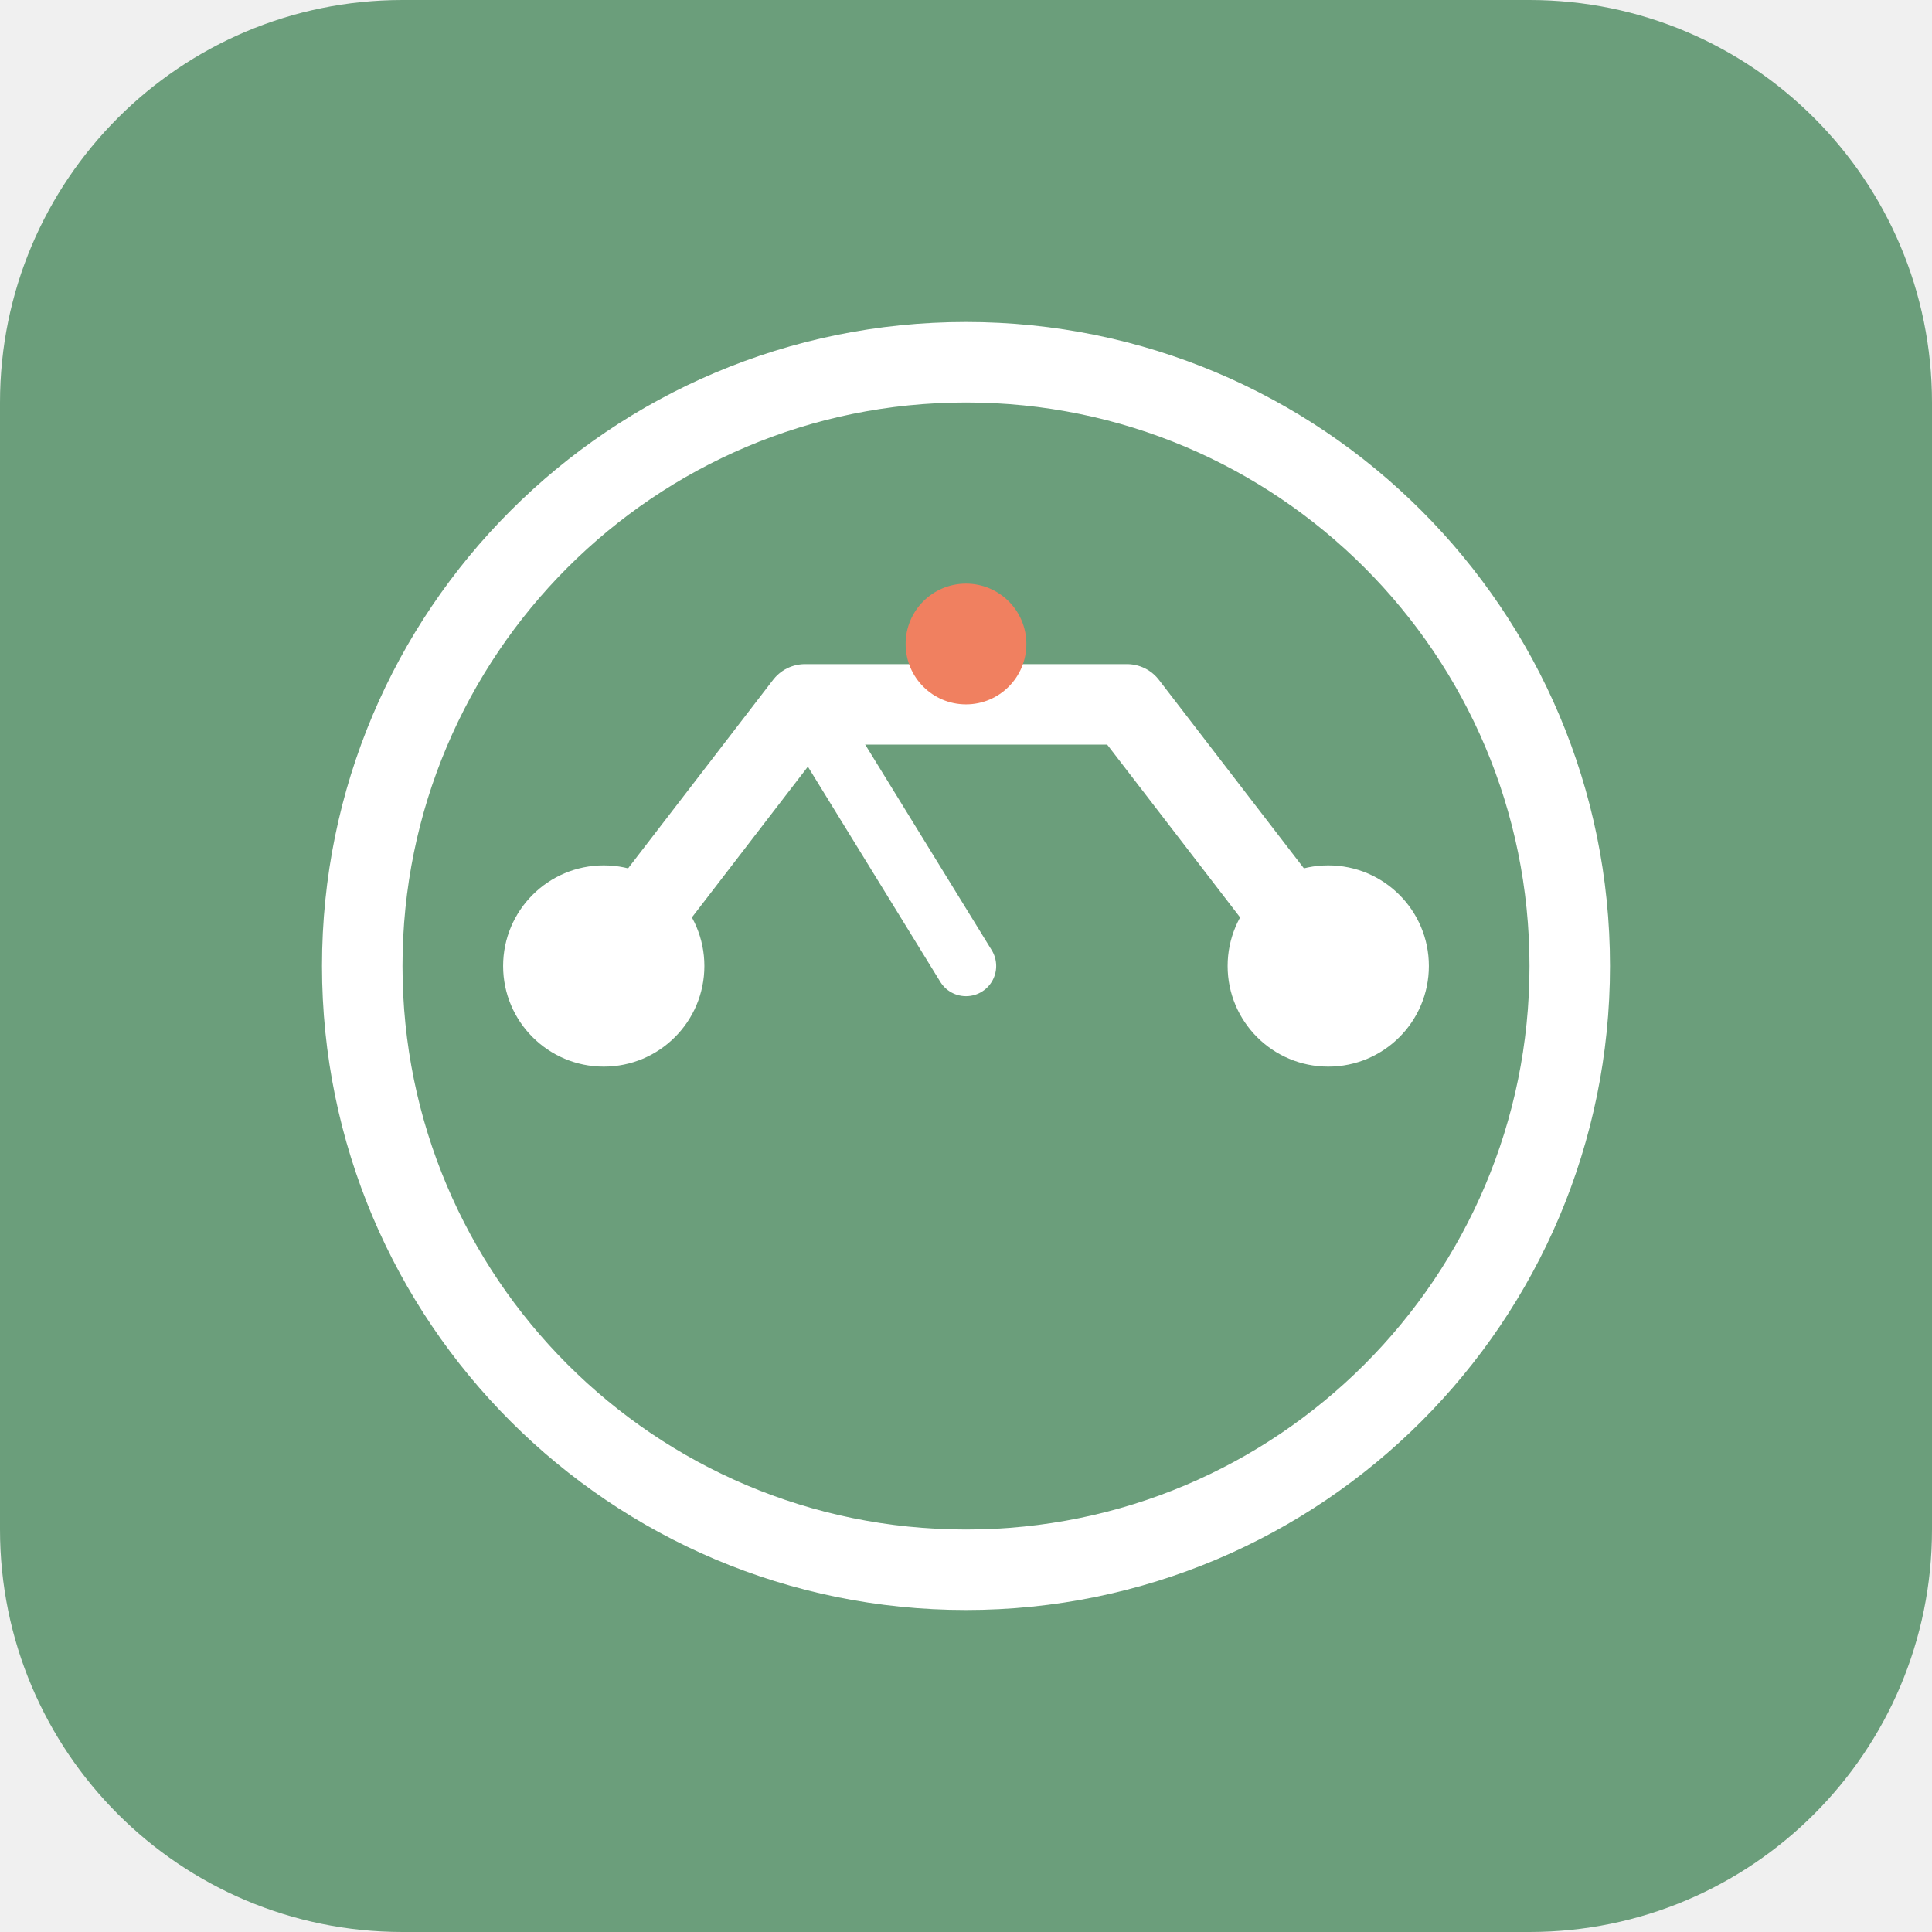
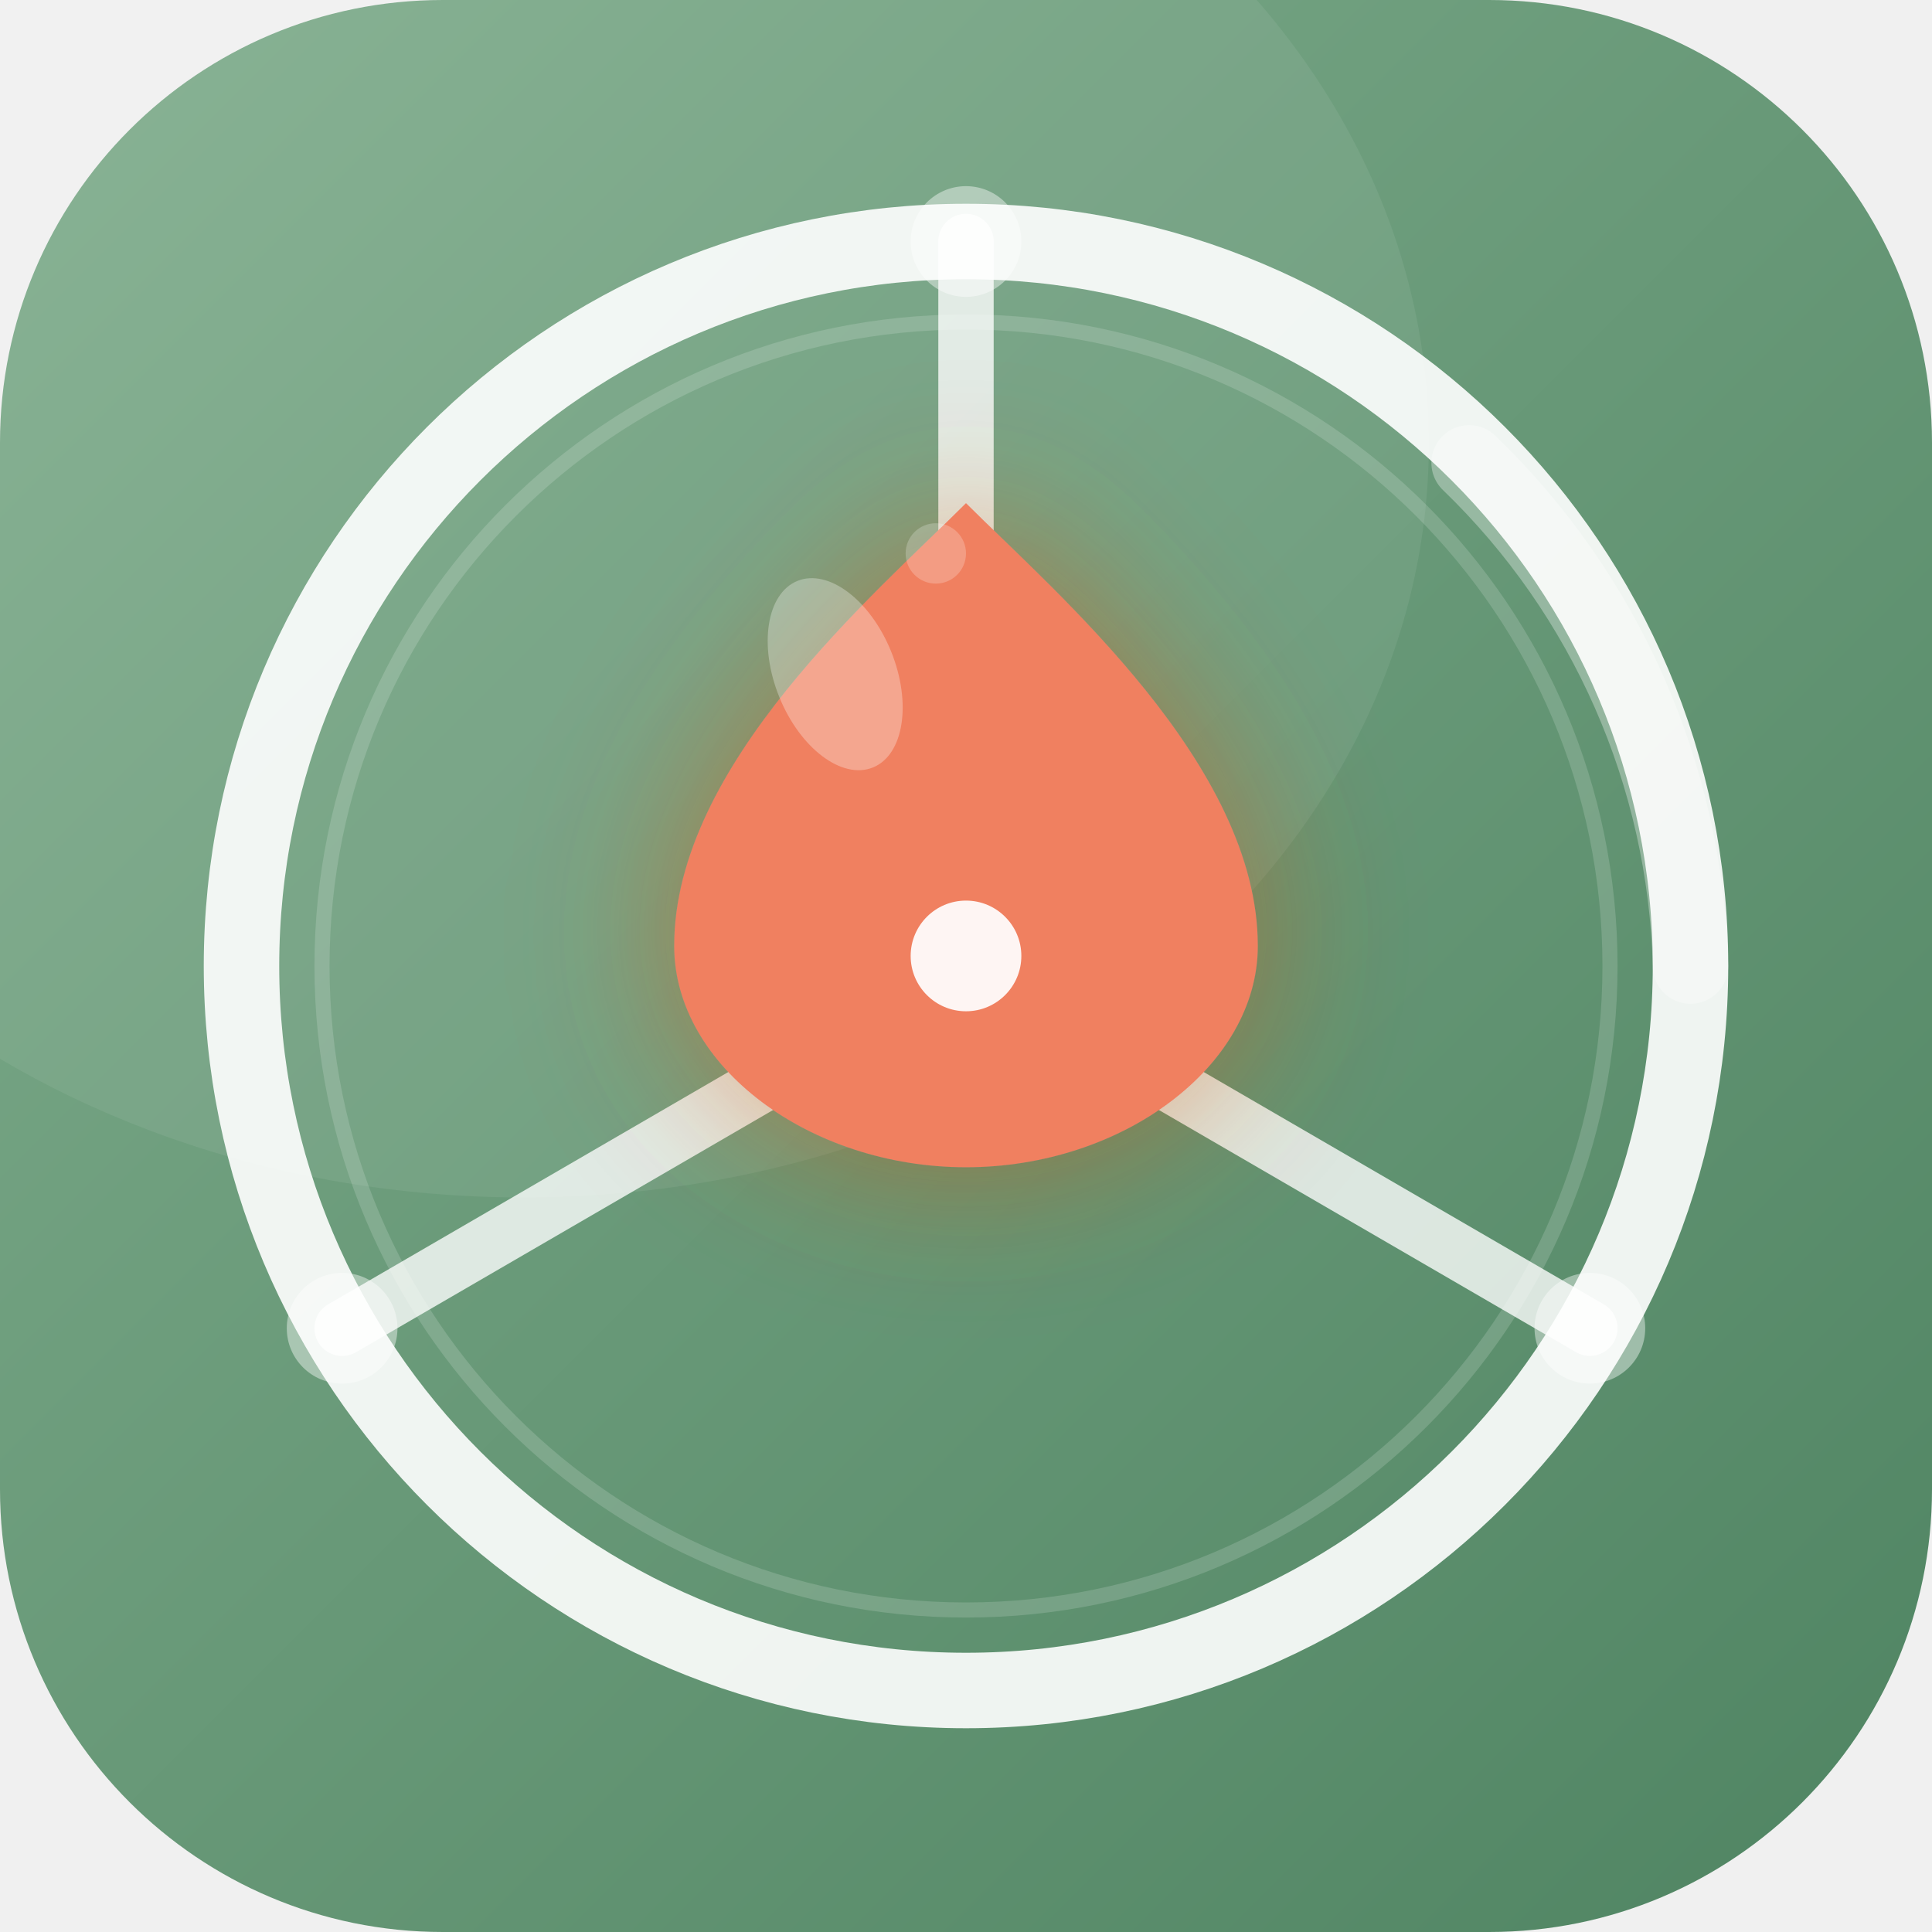
<svg xmlns="http://www.w3.org/2000/svg" viewBox="0 0 192 192">
-   <rect width="192" height="192" rx="40" fill="#6B9E7B" />
-   <circle cx="96" cy="96" r="60" fill="none" stroke="white" stroke-width="8" />
-   <circle cx="60" cy="96" r="10" fill="white" />
-   <circle cx="132" cy="96" r="10" fill="white" />
-   <path d="M60 96 L80 70 L112 70 L132 96" fill="none" stroke="white" stroke-width="8" stroke-linecap="round" stroke-linejoin="round" />
-   <path d="M80 70 L96 96" fill="none" stroke="white" stroke-width="6" stroke-linecap="round" />
-   <circle cx="96" cy="64" r="6" fill="#F08060" />
+   <defs>
+     <linearGradient id="bg" x1="0" y1="0" x2="192" y2="192" gradientUnits="userSpaceOnUse">
+       <stop offset="0%" stop-color="#80AD8D" />
+       <stop offset="100%" stop-color="#4F8462" />
+     </linearGradient>
+     <filter id="dropGlow" x="-40%" y="-40%" width="180%" height="180%">
+       <feDropShadow dx="0" dy="0" stdDeviation="8" flood-color="#E0501C" flood-opacity="0.45" />
+     </filter>
+     <filter id="rimSheen">
+       <feGaussianBlur stdDeviation="1.5" result="blur" />
+       <feComposite in="SourceGraphic" in2="blur" operator="over" />
+     </filter>
+   </defs>
+   <rect width="192" height="192" rx="44" fill="url(#bg)" />
+   <ellipse cx="52" cy="44" rx="90" ry="75" fill="rgba(255,255,255,0.07)" />
+   <circle cx="96" cy="96" r="72" fill="none" stroke="white" stroke-width="7.5" stroke-opacity="0.90" />
+   <circle cx="96" cy="96" r="64" fill="none" stroke="white" stroke-width="1.5" stroke-opacity="0.16" />
+   <path d="M146 46 A72 72 0 0 1 168 96" fill="none" stroke="white" stroke-width="7.5" stroke-linecap="round" stroke-opacity="0.32" />
+   <line x1="96" y1="24" x2="96" y2="96" stroke="white" stroke-width="5.5" stroke-linecap="round" stroke-opacity="0.78" />
+   <line x1="158" y1="132" x2="96" y2="96" stroke="white" stroke-width="5.5" stroke-linecap="round" stroke-opacity="0.78" />
+   <line x1="34" y1="132" x2="96" y2="96" stroke="white" stroke-width="5.5" stroke-linecap="round" stroke-opacity="0.78" />
+   <circle cx="96" cy="24" r="5.5" fill="rgba(255,255,255,0.42)" />
+   <circle cx="158" cy="132" r="5.5" fill="rgba(255,255,255,0.42)" />
+   <circle cx="34" cy="132" r="5.5" fill="rgba(255,255,255,0.42)" />
+   <path d="M96 50            C87 59 67 76 67 94            C67 106 80.5 116 96 116            C111.5 116 125 106 125 94            C125 76 105 59 96 50 Z" fill="#F08060" filter="url(#dropGlow)" />
+   <ellipse cx="83" cy="67" rx="6" ry="10" fill="rgba(255,255,255,0.30)" transform="rotate(-22 83 67)" />
+   <circle cx="93" cy="55" r="3" fill="rgba(255,255,255,0.22)" />
+   <circle cx="96" cy="95" r="5.5" fill="white" opacity="0.92" />
</svg>
